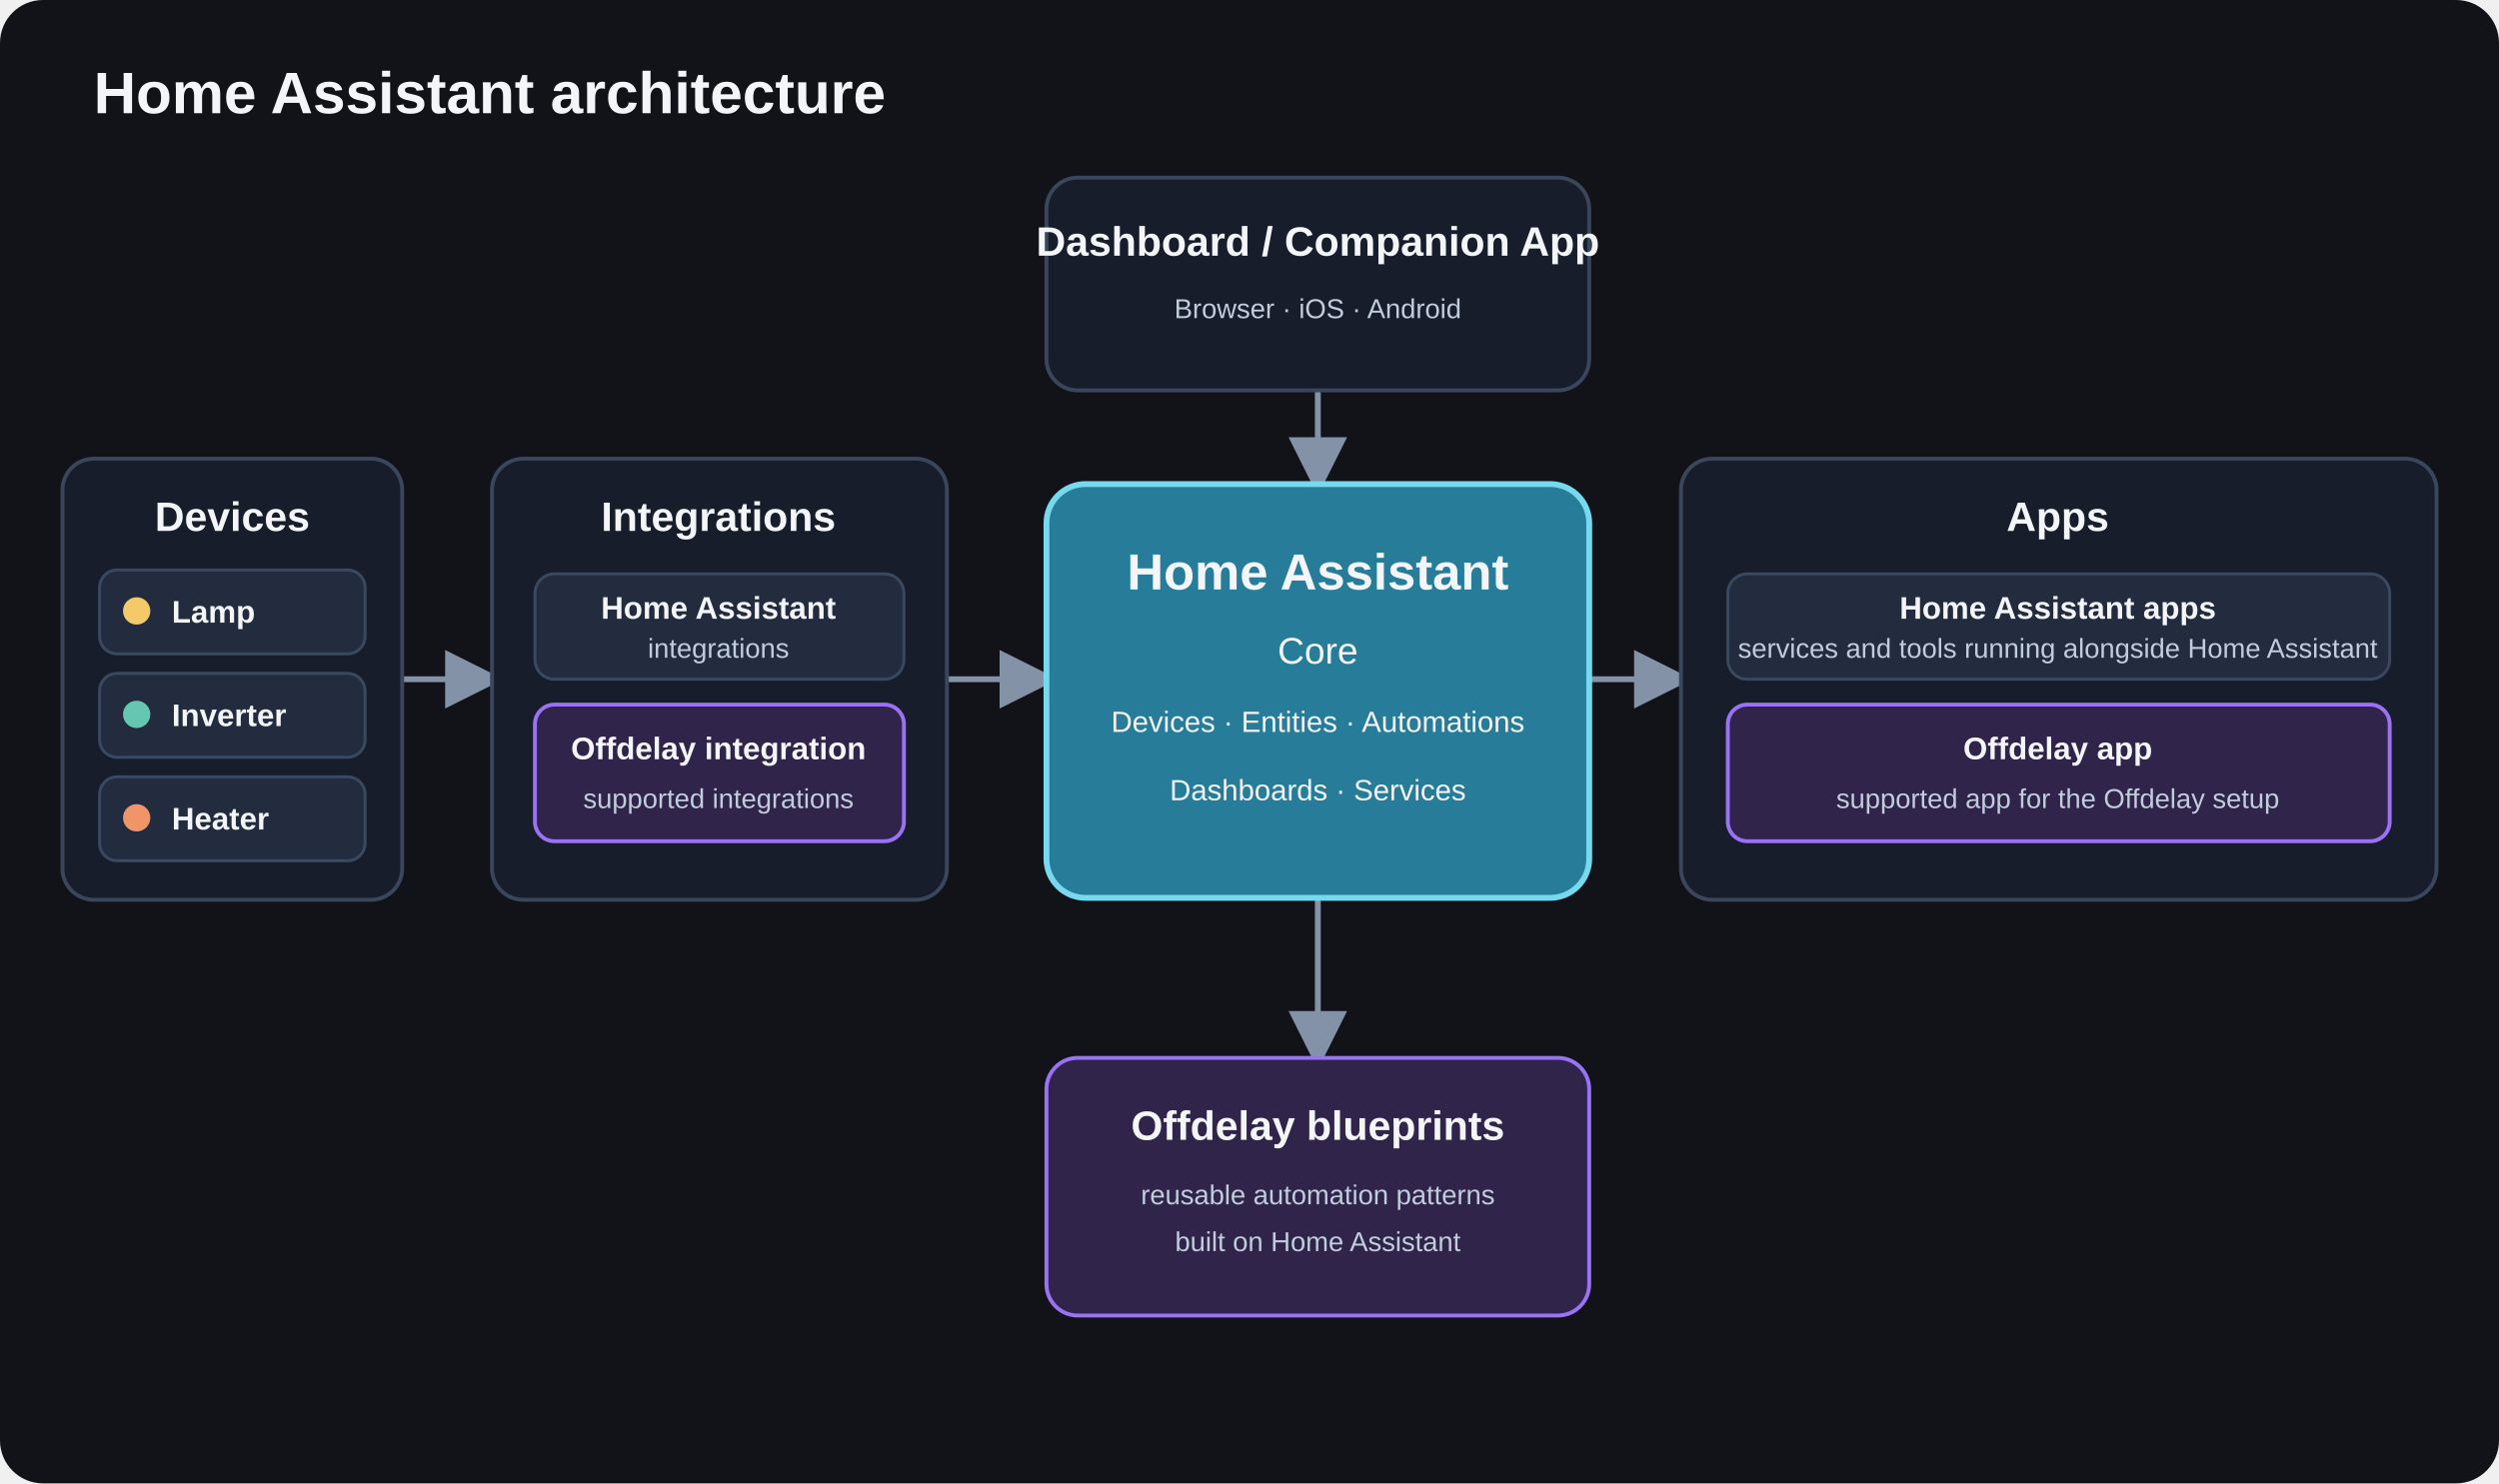
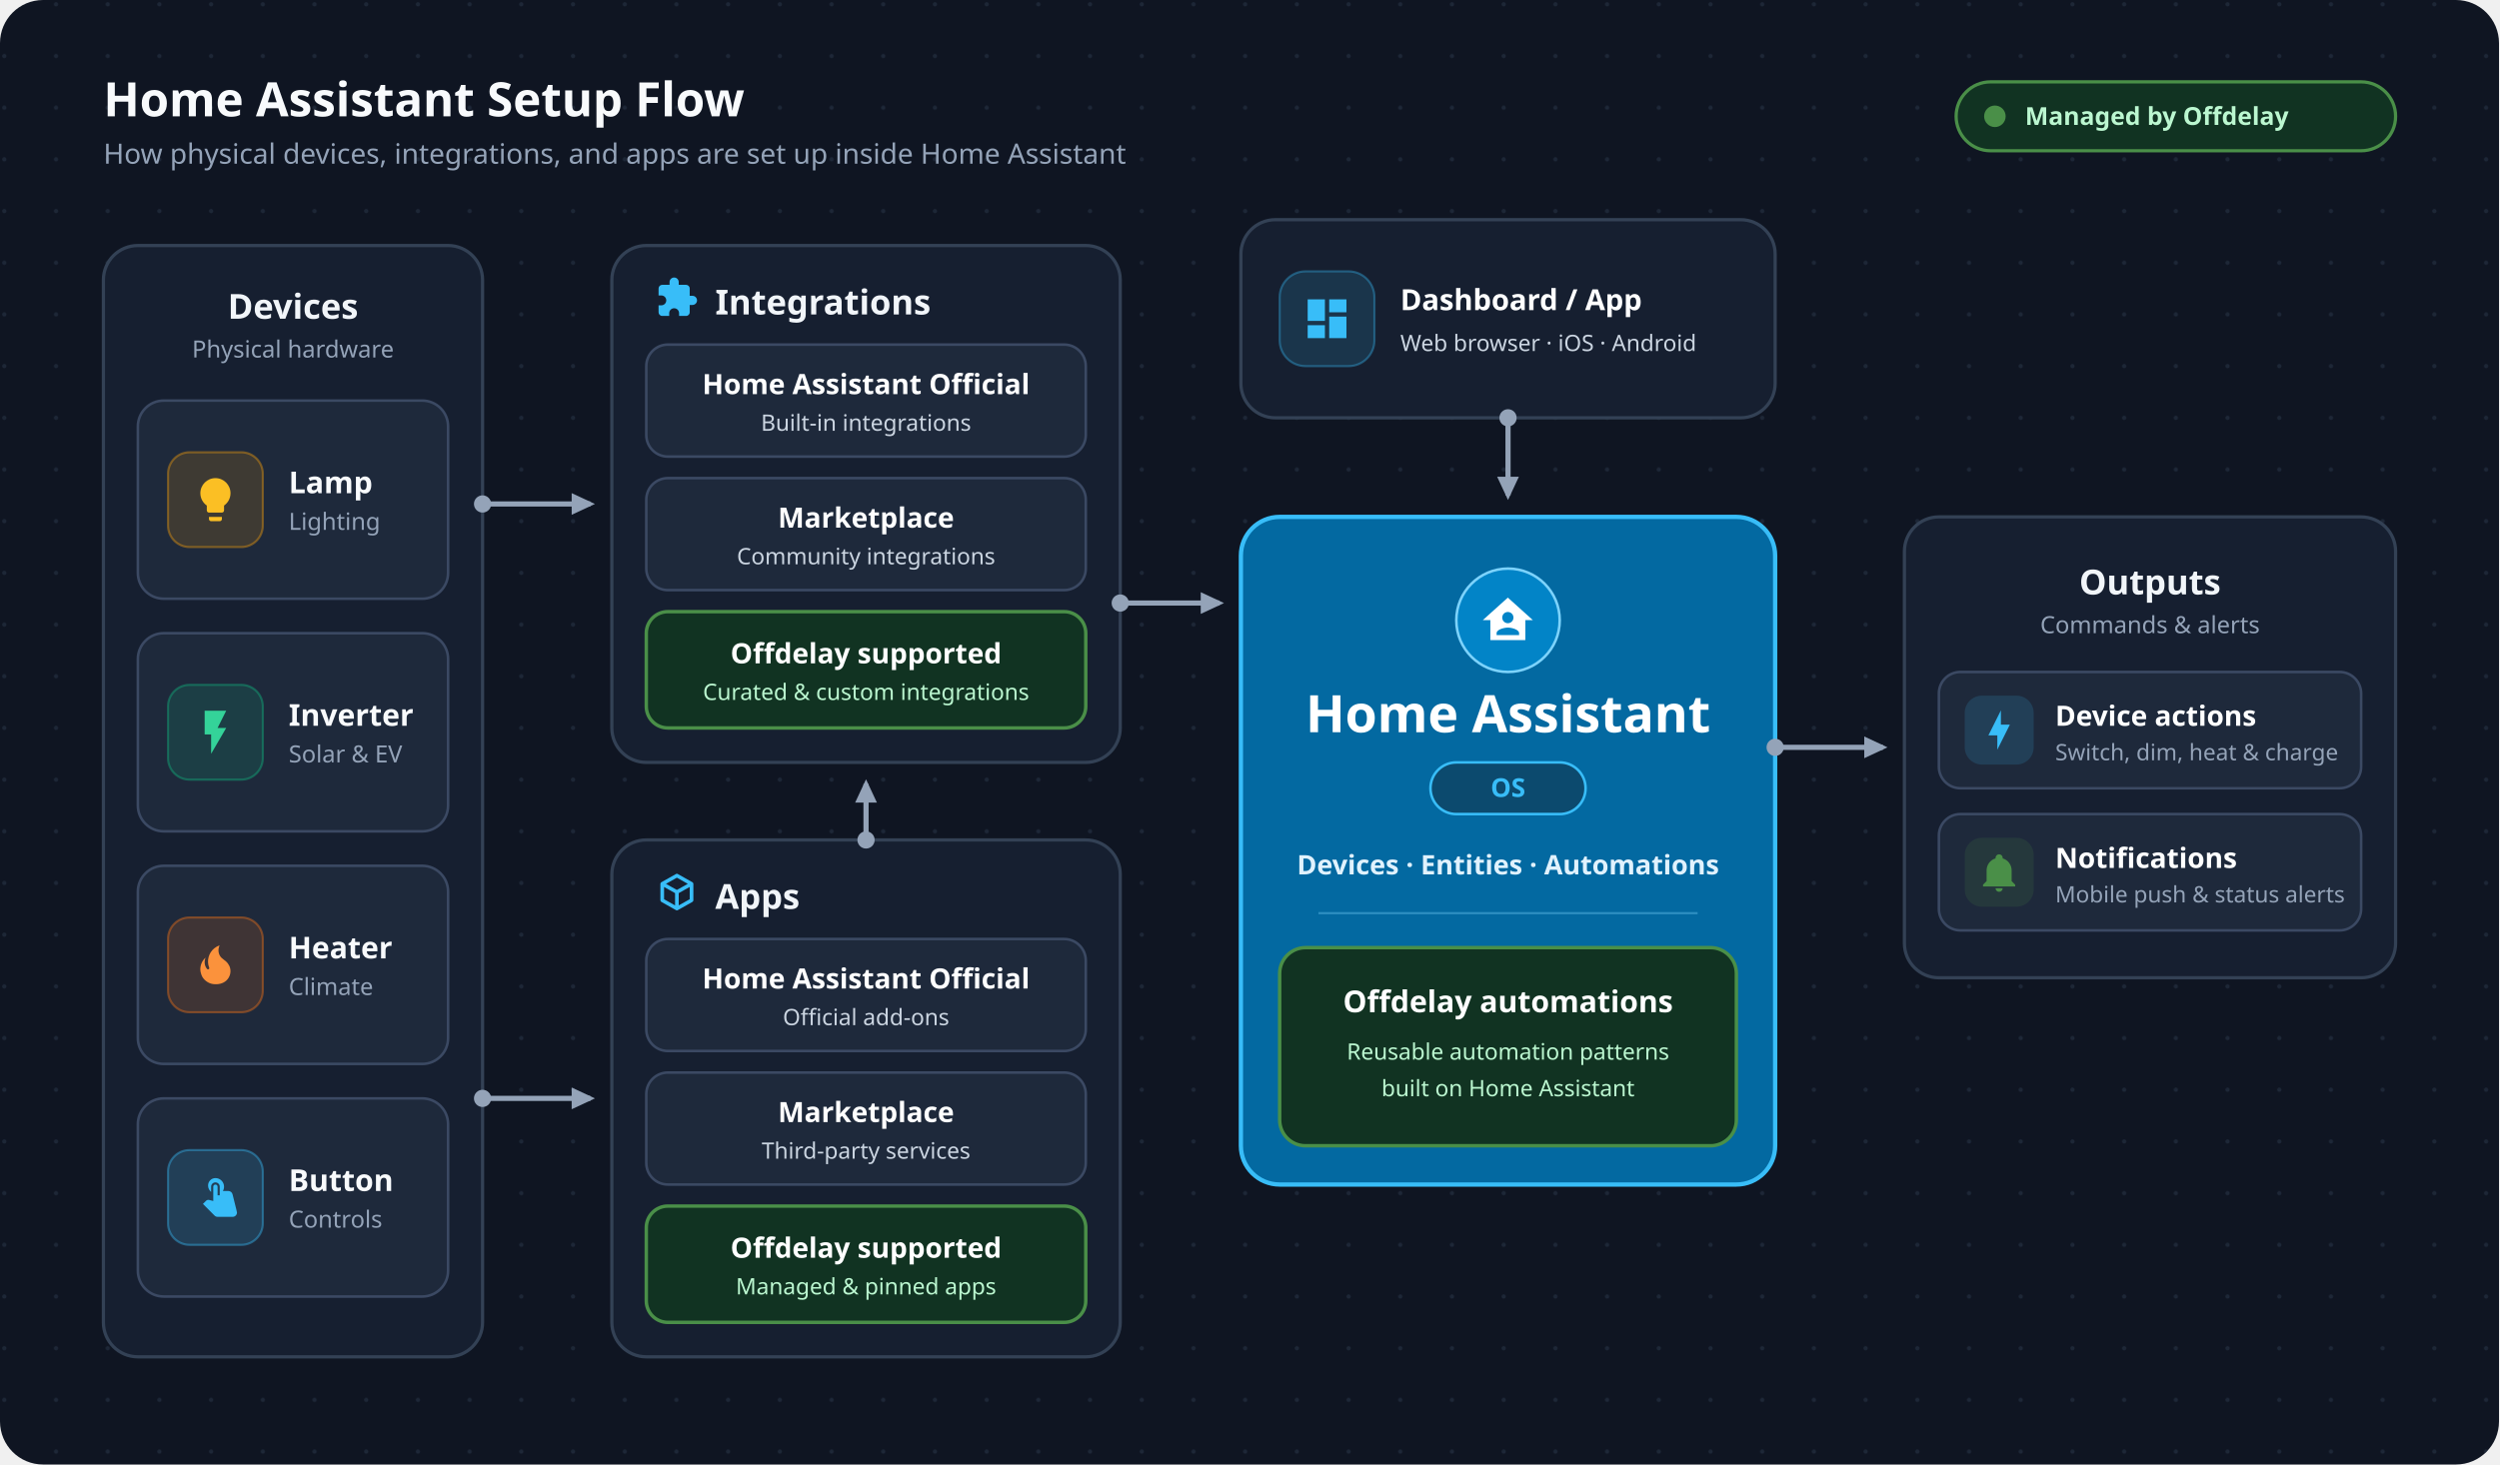
- <svg xmlns="http://www.w3.org/2000/svg" viewBox="0 0 1280 760" role="img" aria-labelledby="title description">
+ <svg xmlns="http://www.w3.org/2000/svg" viewBox="0 0 1160 680" width="1160" height="680">
  <defs>
-     <marker id="arrow" markerWidth="10" markerHeight="10" refX="8" refY="5" orient="auto">
-       <path d="M0 0 10 5 0 10z" fill="#8492a8" />
+     <marker id="arrow-grey" viewBox="0 0 10 10" refX="7" refY="5" markerWidth="6" markerHeight="6" orient="auto">
+       <path d="M 1 1.5 L 8.5 5 L 1 8.5 z" fill="#94a3b8" />
    </marker>
-     <style>
-       text { font-family: Arial, Helvetica, sans-serif; fill: #f3f5f8; }
-       .title { font-size: 30px; font-weight: 700; }
-       .heading { font-size: 21px; font-weight: 700; }
-       .label { font-size: 16px; font-weight: 600; }
-       .detail { font-size: 14px; fill: #c1ccdc; }
-       .panel { fill: #171d2b; stroke: #39465b; stroke-width: 2; }
-       .item { fill: #222c3e; stroke: #3a4960; stroke-width: 1.5; }
-       .offdelay { fill: #30244a; stroke: #9a72f5; stroke-width: 2; }
-       .flow { fill: none; stroke: #8492a8; stroke-width: 3; marker-end: url(#arrow); }
-     </style>
+     <pattern id="dot-grid" width="24" height="24" patternUnits="userSpaceOnUse">
+       <circle cx="2" cy="2" r="1" fill="#334155" fill-opacity="0.4" />
+     </pattern>
+     <linearGradient id="core-grad" x1="576" y1="240" x2="824" y2="550" gradientUnits="userSpaceOnUse">
+       <stop offset="0" stop-color="#0284c7" />
+       <stop offset="0.55" stop-color="#0369a1" />
+       <stop offset="1" stop-color="#1e3a8a" />
+     </linearGradient>
+     <g id="mdi-lightbulb">
+       <path d="M12,2A7,7 0 0,0 5,9C5,11.38 6.19,13.47 8,14.74V17A1,1 0 0,0 9,18H15A1,1 0 0,0 16,17V14.74C17.81,13.47 19,11.38 19,9A7,7 0 0,0 12,2M9,21A1,1 0 0,0 10,22H14A1,1 0 0,0 15,21V20H9V21Z" />
+     </g>
+     <g id="mdi-inverter">
+       <path d="M7,2V13H10V22L17,10H13L17,2H7Z" />
+     </g>
+     <g id="mdi-heater">
+       <path d="M17.66 11.2C17.43 10.9 17.15 10.64 16.89 10.38C16.22 9.78 15.46 9.35 14.82 8.72C13.33 7.26 13 4.85 13.95 3C13 3.23 12.17 3.75 11.46 4.32C8.87 6.4 7.85 10.07 9.07 13.22C9.11 13.32 9.15 13.42 9.15 13.55C9.15 13.77 9 13.97 8.8 14.05C8.57 14.15 8.33 14.09 8.14 13.93C8.08 13.88 8.04 13.83 8 13.76C6.87 12.33 6.69 10.28 7.45 8.64C5.78 10 4.87 12.3 5 14.47C5.06 14.97 5.12 15.47 5.29 15.97C5.43 16.57 5.7 17.17 6 17.7C7.08 19.43 8.95 20.67 10.96 20.92C13.1 21.19 15.39 20.8 17.03 19.32C18.86 17.66 19.5 15 18.56 12.72L18.43 12.46C18.22 12 17.66 11.2 17.66 11.2Z" />
+     </g>
+     <g id="mdi-button">
+       <path d="M12,3A4,4 0 0,1 16,7C16,7.73 15.81,8.41 15.46,9H18C18.95,9 19.75,9.67 19.95,10.56C21.96,18.57 22,18.78 22,19A2,2 0 0,1 20,21H13C12.47,21 11.96,20.79 11.59,20.41L6.2,15L7.65,13.55C8.03,13.17 8.59,13.03 9.1,13.16L11,13.64V7A1,1 0 0,1 12,6A1,1 0 0,1 13,7V11H14V7A2,2 0 0,0 12,5A2,2 0 0,0 10,7V9.46C9.16,8.73 8.59,7.67 8.59,6.5A3.41,3.41 0 0,1 12,3Z" />
+     </g>
+     <g id="mdi-puzzle">
+       <path d="M20.5,11H19V7C19,5.89 18.1,5 17,5H13V3.5A2.5,2.5 0 0,0 10.5,1A2.5,2.5 0 0,0 8,3.5V5H4A2,2 0 0,0 2,7V10.8H3.5C5,10.8 6.2,12 6.2,13.5C6.2,15 5,16.2 3.5,16.2H2V20A2,2 0 0,0 4,22H7.8V20.5C7.8,19 9,17.8 10.5,17.8C12,17.8 13.2,19 13.2,20.5V22H17A2,2 0 0,0 19,20V16H20.5A2.5,2.5 0 0,0 23,13.5A2.5,2.5 0 0,0 20.5,11Z" />
+     </g>
+     <g id="mdi-cube">
+       <path d="M21,16.5C21,16.88 20.79,17.21 20.47,17.38L12.57,21.82C12.41,21.94 12.21,22 12,22C11.79,22 11.59,21.94 11.43,21.82L3.53,17.38C3.21,17.21 3,16.88 3,16.5V7.5C3,7.12 3.21,6.79 3.53,6.62L11.43,2.18C11.59,2.06 11.79,2 12,2C12.21,2 12.41,2.06 12.57,2.18L20.47,6.62C20.79,6.79 21,7.12 21,7.5V16.5M12,4.15L6.04,7.5L12,10.85L17.96,7.5L12,4.15M5,15.91L11,19.29V12.58L5,9.21V15.91M19,15.91V9.21L13,12.58V19.29L19,15.91Z" />
+     </g>
+     <g id="mdi-dashboard">
+       <path d="M13,3V9H21V3M13,21H21V11H13M3,21H11V15H3M3,13H11V3H3V13Z" />
+     </g>
+     <g id="mdi-home-auto">
+       <path d="M12,3L2,12H5V20H19V12H22L12,3M12,8.75A2.25,2.25 0 0,1 14.25,11A2.25,2.25 0 0,1 12,13.25A2.25,2.25 0 0,1 9.75,11A2.25,2.25 0 0,1 12,8.75M12,15C13.5,15 16.5,15.75 16.5,17.25V18H7.5V17.25C7.5,15.75 10.5,15 12,15Z" />
+     </g>
+     <g id="mdi-bell">
+       <path d="M21,19V20H3V19L5,17V11C5,7.9 7.03,5.17 10,4.29C10,4.19 10,4.1 10,4A2,2 0 0,1 12,2A2,2 0 0,1 14,4C14,4.1 14,4.19 14,4.29C16.97,5.17 19,7.9 19,11V17L21,19M14,21A2,2 0 0,1 12,23A2,2 0 0,1 10,21" />
+     </g>
+     <g id="mdi-bolt">
+       <path d="M11 15H6L13 1V9H18L11 23V15Z" />
+     </g>
  </defs>
-   <rect width="1280" height="760" rx="22" fill="#111318" />
-   <text class="title" x="48" y="58">Home Assistant architecture</text>
-   <g aria-label="Connections">
-     <path class="flow" d="M205 348H252" />
-     <path class="flow" d="M485 348H536" />
-     <path class="flow" d="M675 200V248" />
-     <path class="flow" d="M814 348H861" />
-     <path class="flow" d="M675 460V542" />
+   <rect x="0" y="0" width="1160" height="680" rx="20" fill="#0f1522" />
+   <rect x="0" y="0" width="1160" height="680" rx="20" fill="url(#dot-grid)" />
+   <g id="header" transform="translate(48, 38)">
+     <text x="0" y="16" font-family="sans-serif" font-size="22" font-weight="bold" fill="#f8fafc">Home Assistant Setup Flow</text>
+     <text x="0" y="38" font-family="sans-serif" font-size="13" fill="#94a3b8">How physical devices, integrations, and apps are set up inside Home Assistant</text>
+     <g transform="translate(860, 0)">
+       <rect x="0" y="0" width="204" height="32" rx="16" fill="#113322" stroke="#4a8f48" stroke-width="1.5" />
+       <circle cx="18" cy="16" r="5" fill="#4a8f48" />
+       <text x="32" y="20" font-family="sans-serif" font-size="11.5" font-weight="bold" fill="#bbf7d0">Managed by Offdelay</text>
+     </g>
  </g>
-   <g aria-label="Devices">
-     <rect class="panel" x="32" y="235" width="174" height="226" rx="16" />
-     <text class="heading" x="119" y="272" text-anchor="middle" fill="#b9c7d9">Devices</text>
-     <rect class="item" x="51" y="292" width="136" height="43" rx="9" />
-     <circle cx="70" cy="313" r="7" fill="#f3c969" />
-     <text class="label" x="88" y="319">Lamp</text>
-     <rect class="item" x="51" y="345" width="136" height="43" rx="9" />
-     <circle cx="70" cy="366" r="7" fill="#65c7b1" />
-     <text class="label" x="88" y="372">Inverter</text>
-     <rect class="item" x="51" y="398" width="136" height="43" rx="9" />
-     <circle cx="70" cy="419" r="7" fill="#f09567" />
-     <text class="label" x="88" y="425">Heater</text>
+   <g id="devices-group" transform="translate(48, 114)">
+     <rect x="0" y="0" width="176" height="516" rx="16" fill="#161f30" stroke="#334155" stroke-width="1.5" />
+     <text x="88" y="34" text-anchor="middle" font-family="sans-serif" font-size="16" font-weight="bold" fill="#f1f5f9">Devices</text>
+     <text x="88" y="52" text-anchor="middle" font-family="sans-serif" font-size="11" fill="#94a3b8">Physical hardware</text>
+     <g transform="translate(16, 72)">
+       <rect x="0" y="0" width="144" height="92" rx="12" fill="#1e293b" stroke="#3b4963" stroke-width="1.2" />
+       <rect x="14" y="24" width="44" height="44" rx="10" fill="#f59e0b" fill-opacity="0.15" stroke="#f59e0b" stroke-opacity="0.4" stroke-width="1" />
+       <use href="#mdi-lightbulb" transform="translate(24, 34)" fill="#fbbf24" />
+       <text x="70" y="43" font-family="sans-serif" font-size="14" font-weight="bold" fill="#f8fafc">Lamp</text>
+       <text x="70" y="60" font-family="sans-serif" font-size="11" fill="#94a3b8">Lighting</text>
+     </g>
+     <g transform="translate(16, 180)">
+       <rect x="0" y="0" width="144" height="92" rx="12" fill="#1e293b" stroke="#3b4963" stroke-width="1.2" />
+       <rect x="14" y="24" width="44" height="44" rx="10" fill="#10b981" fill-opacity="0.15" stroke="#10b981" stroke-opacity="0.4" stroke-width="1" />
+       <use href="#mdi-inverter" transform="translate(24, 34)" fill="#34d399" />
+       <text x="70" y="43" font-family="sans-serif" font-size="14" font-weight="bold" fill="#f8fafc">Inverter</text>
+       <text x="70" y="60" font-family="sans-serif" font-size="11" fill="#94a3b8">Solar &amp; EV</text>
+     </g>
+     <g transform="translate(16, 288)">
+       <rect x="0" y="0" width="144" height="92" rx="12" fill="#1e293b" stroke="#3b4963" stroke-width="1.2" />
+       <rect x="14" y="24" width="44" height="44" rx="10" fill="#f97316" fill-opacity="0.15" stroke="#f97316" stroke-opacity="0.4" stroke-width="1" />
+       <use href="#mdi-heater" transform="translate(24, 34)" fill="#fb923c" />
+       <text x="70" y="43" font-family="sans-serif" font-size="14" font-weight="bold" fill="#f8fafc">Heater</text>
+       <text x="70" y="60" font-family="sans-serif" font-size="11" fill="#94a3b8">Climate</text>
+     </g>
+     <g transform="translate(16, 396)">
+       <rect x="0" y="0" width="144" height="92" rx="12" fill="#1e293b" stroke="#3b4963" stroke-width="1.2" />
+       <rect x="14" y="24" width="44" height="44" rx="10" fill="#38bdf8" fill-opacity="0.15" stroke="#38bdf8" stroke-opacity="0.4" stroke-width="1" />
+       <use href="#mdi-button" transform="translate(24, 34)" fill="#38bdf8" />
+       <text x="70" y="43" font-family="sans-serif" font-size="14" font-weight="bold" fill="#f8fafc">Button</text>
+       <text x="70" y="60" font-family="sans-serif" font-size="11" fill="#94a3b8">Controls</text>
+     </g>
  </g>
-   <g aria-label="Integrations">
-     <rect class="panel" x="252" y="235" width="233" height="226" rx="16" />
-     <text class="heading" x="368" y="272" text-anchor="middle" fill="#73d0a1">Integrations</text>
-     <rect class="item" x="274" y="294" width="189" height="54" rx="10" />
-     <text class="label" x="368" y="317" text-anchor="middle">Home Assistant</text>
-     <text class="detail" x="368" y="337" text-anchor="middle">integrations</text>
-     <rect class="offdelay" x="274" y="361" width="189" height="70" rx="10" />
-     <text class="label" x="368" y="389" text-anchor="middle">Offdelay integration</text>
-     <text class="detail" x="368" y="414" text-anchor="middle">supported integrations</text>
+   <g id="integrations-group" transform="translate(284, 114)">
+     <rect x="0" y="0" width="236" height="240" rx="16" fill="#161f30" stroke="#334155" stroke-width="1.5" />
+     <use href="#mdi-puzzle" transform="translate(20, 14) scale(0.85)" fill="#38bdf8" />
+     <text x="48" y="32" font-family="sans-serif" font-size="16" font-weight="bold" fill="#f1f5f9">Integrations</text>
+     <g transform="translate(16, 46)">
+       <rect x="0" y="0" width="204" height="52" rx="10" fill="#1e293b" stroke="#3b4963" stroke-width="1.2" />
+       <text x="102" y="23" text-anchor="middle" font-family="sans-serif" font-size="13" font-weight="bold" fill="#ffffff">Home Assistant Official</text>
+       <text x="102" y="40" text-anchor="middle" font-family="sans-serif" font-size="10.5" fill="#cbd5e1">Built-in integrations</text>
+     </g>
+     <g transform="translate(16, 108)">
+       <rect x="0" y="0" width="204" height="52" rx="10" fill="#1e293b" stroke="#3b4963" stroke-width="1.2" />
+       <text x="102" y="23" text-anchor="middle" font-family="sans-serif" font-size="13" font-weight="bold" fill="#ffffff">Marketplace</text>
+       <text x="102" y="40" text-anchor="middle" font-family="sans-serif" font-size="10.5" fill="#cbd5e1">Community integrations</text>
+     </g>
+     <g transform="translate(16, 170)">
+       <rect x="0" y="0" width="204" height="54" rx="10" fill="#113322" stroke="#4a8f48" stroke-width="1.6" />
+       <text x="102" y="24" text-anchor="middle" font-family="sans-serif" font-size="13" font-weight="bold" fill="#ffffff">Offdelay supported</text>
+       <text x="102" y="41" text-anchor="middle" font-family="sans-serif" font-size="10.5" fill="#bbf7d0">Curated &amp; custom integrations</text>
+     </g>
  </g>
-   <g aria-label="Dashboard and companion app">
-     <rect class="panel" x="536" y="91" width="278" height="109" rx="16" />
-     <text class="heading" x="675" y="131" text-anchor="middle">Dashboard / Companion App</text>
-     <text class="detail" x="675" y="163" text-anchor="middle">Browser · iOS · Android</text>
+   <g id="apps-group" transform="translate(284, 390)">
+     <rect x="0" y="0" width="236" height="240" rx="16" fill="#161f30" stroke="#334155" stroke-width="1.5" />
+     <use href="#mdi-cube" transform="translate(20, 14) scale(0.85)" fill="#38bdf8" />
+     <text x="48" y="32" font-family="sans-serif" font-size="16" font-weight="bold" fill="#f1f5f9">Apps</text>
+     <g transform="translate(16, 46)">
+       <rect x="0" y="0" width="204" height="52" rx="10" fill="#1e293b" stroke="#3b4963" stroke-width="1.2" />
+       <text x="102" y="23" text-anchor="middle" font-family="sans-serif" font-size="13" font-weight="bold" fill="#ffffff">Home Assistant Official</text>
+       <text x="102" y="40" text-anchor="middle" font-family="sans-serif" font-size="10.5" fill="#cbd5e1">Official add-ons</text>
+     </g>
+     <g transform="translate(16, 108)">
+       <rect x="0" y="0" width="204" height="52" rx="10" fill="#1e293b" stroke="#3b4963" stroke-width="1.2" />
+       <text x="102" y="23" text-anchor="middle" font-family="sans-serif" font-size="13" font-weight="bold" fill="#ffffff">Marketplace</text>
+       <text x="102" y="40" text-anchor="middle" font-family="sans-serif" font-size="10.5" fill="#cbd5e1">Third-party services</text>
+     </g>
+     <g transform="translate(16, 170)">
+       <rect x="0" y="0" width="204" height="54" rx="10" fill="#113322" stroke="#4a8f48" stroke-width="1.6" />
+       <text x="102" y="24" text-anchor="middle" font-family="sans-serif" font-size="13" font-weight="bold" fill="#ffffff">Offdelay supported</text>
+       <text x="102" y="41" text-anchor="middle" font-family="sans-serif" font-size="10.5" fill="#bbf7d0">Managed &amp; pinned apps</text>
+     </g>
  </g>
-   <g aria-label="Home Assistant Core">
-     <rect x="536" y="248" width="278" height="212" rx="20" fill="#267c99" stroke="#77d9ee" stroke-width="3" />
-     <text x="675" y="302" text-anchor="middle" font-family="Arial, Helvetica, sans-serif" font-size="26" font-weight="700" fill="#ffffff">Home Assistant</text>
-     <text x="675" y="340" text-anchor="middle" font-family="Arial, Helvetica, sans-serif" font-size="19" fill="#e1f8fc">Core</text>
-     <text x="675" y="375" text-anchor="middle" font-family="Arial, Helvetica, sans-serif" font-size="15" fill="#e1f8fc">Devices · Entities · Automations</text>
-     <text x="675" y="410" text-anchor="middle" font-family="Arial, Helvetica, sans-serif" font-size="15" fill="#e1f8fc">Dashboards · Services</text>
+   <g id="dashboard-group" transform="translate(576, 102)">
+     <rect x="0" y="0" width="248" height="92" rx="16" fill="#161f30" stroke="#334155" stroke-width="1.5" />
+     <rect x="18" y="24" width="44" height="44" rx="12" fill="#38bdf8" fill-opacity="0.14" stroke="#38bdf8" stroke-opacity="0.35" stroke-width="1" />
+     <use href="#mdi-dashboard" transform="translate(28, 34)" fill="#38bdf8" />
+     <text x="74" y="42" font-family="sans-serif" font-size="13.5" font-weight="bold" fill="#ffffff">Dashboard / App</text>
+     <text x="74" y="61" font-family="sans-serif" font-size="10.5" fill="#cbd5e1">Web browser · iOS · Android</text>
  </g>
-   <g aria-label="Apps">
-     <rect class="panel" x="861" y="235" width="387" height="226" rx="16" />
-     <text class="heading" x="1054" y="272" text-anchor="middle" fill="#f0ad57">Apps</text>
-     <rect class="item" x="885" y="294" width="339" height="54" rx="10" />
-     <text class="label" x="1054" y="317" text-anchor="middle">Home Assistant apps</text>
-     <text class="detail" x="1054" y="337" text-anchor="middle">services and tools running alongside Home Assistant</text>
-     <rect class="offdelay" x="885" y="361" width="339" height="70" rx="10" />
-     <text class="label" x="1054" y="389" text-anchor="middle">Offdelay app</text>
-     <text class="detail" x="1054" y="414" text-anchor="middle">supported app for the Offdelay setup</text>
+   <g id="core-group" transform="translate(576, 240)">
+     <rect x="0" y="0" width="248" height="310" rx="18" fill="#0369a1" stroke="#38bdf8" stroke-width="2" />
+     <circle cx="124" cy="48" r="24" fill="#0284c7" stroke="#7dd3fc" stroke-width="1.2" />
+     <use href="#mdi-home-auto" transform="translate(110, 34) scale(1.16)" fill="#ffffff" />
+     <text x="124" y="100" text-anchor="middle" font-family="sans-serif" font-size="24" font-weight="bold" fill="#ffffff">Home Assistant</text>
+     <rect x="88" y="114" width="72" height="24" rx="12" fill="#0c4a6e" stroke="#38bdf8" stroke-width="1.2" />
+     <text x="124" y="130" text-anchor="middle" font-family="sans-serif" font-size="12" font-weight="bold" fill="#38bdf8">OS</text>
+     <text x="124" y="166" text-anchor="middle" font-family="sans-serif" font-size="12.5" font-weight="bold" fill="#e0f2fe">Devices · Entities · Automations</text>
+     <line x1="36" y1="184" x2="212" y2="184" stroke="#7dd3fc" stroke-opacity="0.35" stroke-width="1" />
+     <g transform="translate(18, 200)">
+       <rect x="0" y="0" width="212" height="92" rx="12" fill="#113322" stroke="#4a8f48" stroke-width="1.6" />
+       <text x="106" y="30" text-anchor="middle" font-family="sans-serif" font-size="14" font-weight="bold" fill="#ffffff">Offdelay automations</text>
+       <text x="106" y="52" text-anchor="middle" font-family="sans-serif" font-size="10.5" fill="#bbf7d0">Reusable automation patterns</text>
+       <text x="106" y="69" text-anchor="middle" font-family="sans-serif" font-size="10.5" fill="#bbf7d0">built on Home Assistant</text>
+     </g>
  </g>
-   <g aria-label="Offdelay blueprints">
-     <rect class="offdelay" x="536" y="542" width="278" height="132" rx="16" />
-     <text class="heading" x="675" y="584" text-anchor="middle">Offdelay blueprints</text>
-     <text class="detail" x="675" y="617" text-anchor="middle">reusable automation patterns</text>
-     <text class="detail" x="675" y="641" text-anchor="middle">built on Home Assistant</text>
+   <g id="outputs-group" transform="translate(884, 240)">
+     <rect x="0" y="0" width="228" height="214" rx="16" fill="#161f30" stroke="#334155" stroke-width="1.5" />
+     <text x="114" y="36" text-anchor="middle" font-family="sans-serif" font-size="16" font-weight="bold" fill="#f1f5f9">Outputs</text>
+     <text x="114" y="54" text-anchor="middle" font-family="sans-serif" font-size="11" fill="#94a3b8">Commands &amp; alerts</text>
+     <g transform="translate(16, 72)">
+       <rect x="0" y="0" width="196" height="54" rx="10" fill="#1e293b" stroke="#3b4963" stroke-width="1.2" />
+       <rect x="12" y="11" width="32" height="32" rx="8" fill="#38bdf8" fill-opacity="0.15" />
+       <use href="#mdi-bolt" transform="translate(18, 17) scale(0.83)" fill="#38bdf8" />
+       <text x="54" y="25" font-family="sans-serif" font-size="13" font-weight="bold" fill="#ffffff">Device actions</text>
+       <text x="54" y="41" font-family="sans-serif" font-size="10.5" fill="#94a3b8">Switch, dim, heat &amp; charge</text>
+     </g>
+     <g transform="translate(16, 138)">
+       <rect x="0" y="0" width="196" height="54" rx="10" fill="#1e293b" stroke="#3b4963" stroke-width="1.2" />
+       <rect x="12" y="11" width="32" height="32" rx="8" fill="#4a8f48" fill-opacity="0.15" />
+       <use href="#mdi-bell" transform="translate(18, 17) scale(0.83)" fill="#4a8f48" />
+       <text x="54" y="25" font-family="sans-serif" font-size="13" font-weight="bold" fill="#ffffff">Notifications</text>
+       <text x="54" y="41" font-family="sans-serif" font-size="10.5" fill="#94a3b8">Mobile push &amp; status alerts</text>
+     </g>
  </g>
+   <circle cx="224" cy="234" r="4" fill="#94a3b8" />
+   <path d="M 224 234 L 274 234" stroke="#94a3b8" stroke-width="2.4" fill="none" marker-end="url(#arrow-grey)" />
+   <circle cx="224" cy="510" r="4" fill="#94a3b8" />
+   <path d="M 224 510 L 274 510" stroke="#94a3b8" stroke-width="2.4" fill="none" marker-end="url(#arrow-grey)" />
+   <circle cx="402" cy="390" r="4" fill="#94a3b8" />
+   <path d="M 402 390 L 402 364" stroke="#94a3b8" stroke-width="2.4" fill="none" marker-end="url(#arrow-grey)" />
+   <circle cx="520" cy="280" r="4" fill="#94a3b8" />
+   <path d="M 520 280 L 566 280" stroke="#94a3b8" stroke-width="2.4" fill="none" marker-end="url(#arrow-grey)" />
+   <circle cx="700" cy="194" r="4" fill="#94a3b8" />
+   <path d="M 700 194 L 700 230" stroke="#94a3b8" stroke-width="2.4" fill="none" marker-end="url(#arrow-grey)" />
+   <circle cx="824" cy="347" r="4" fill="#94a3b8" />
+   <path d="M 824 347 L 874 347" stroke="#94a3b8" stroke-width="2.4" fill="none" marker-end="url(#arrow-grey)" />
</svg>
